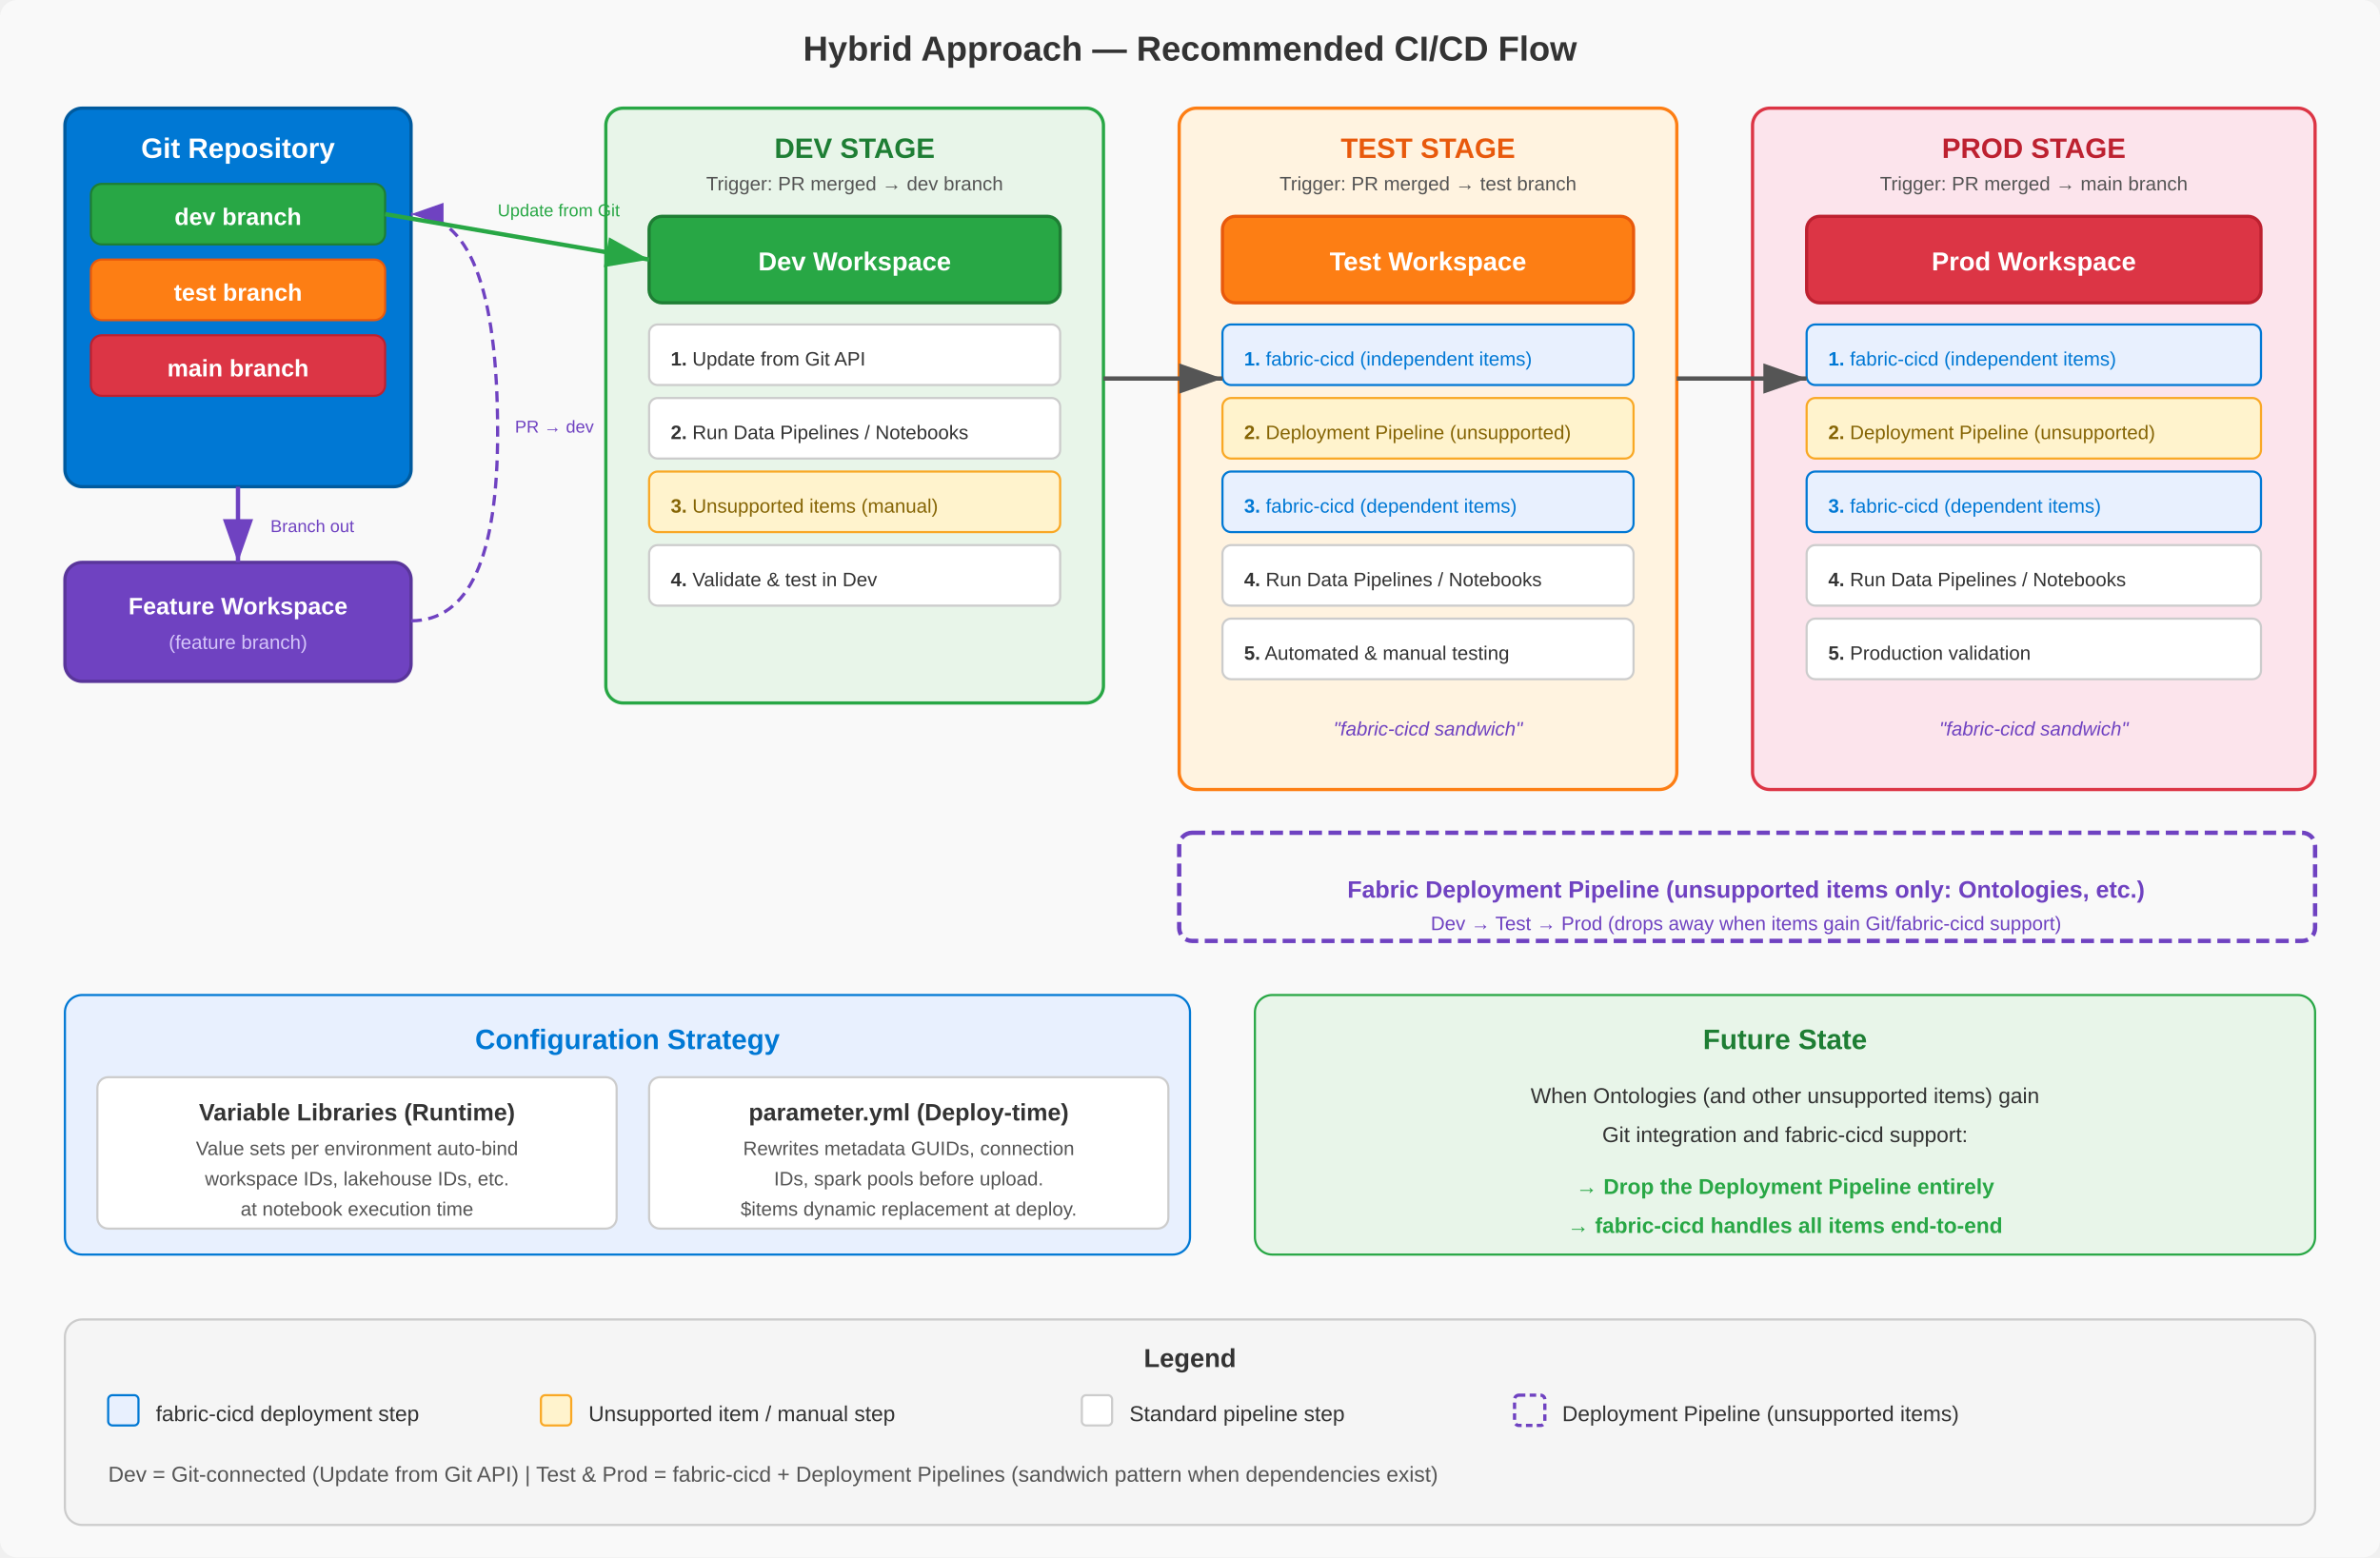
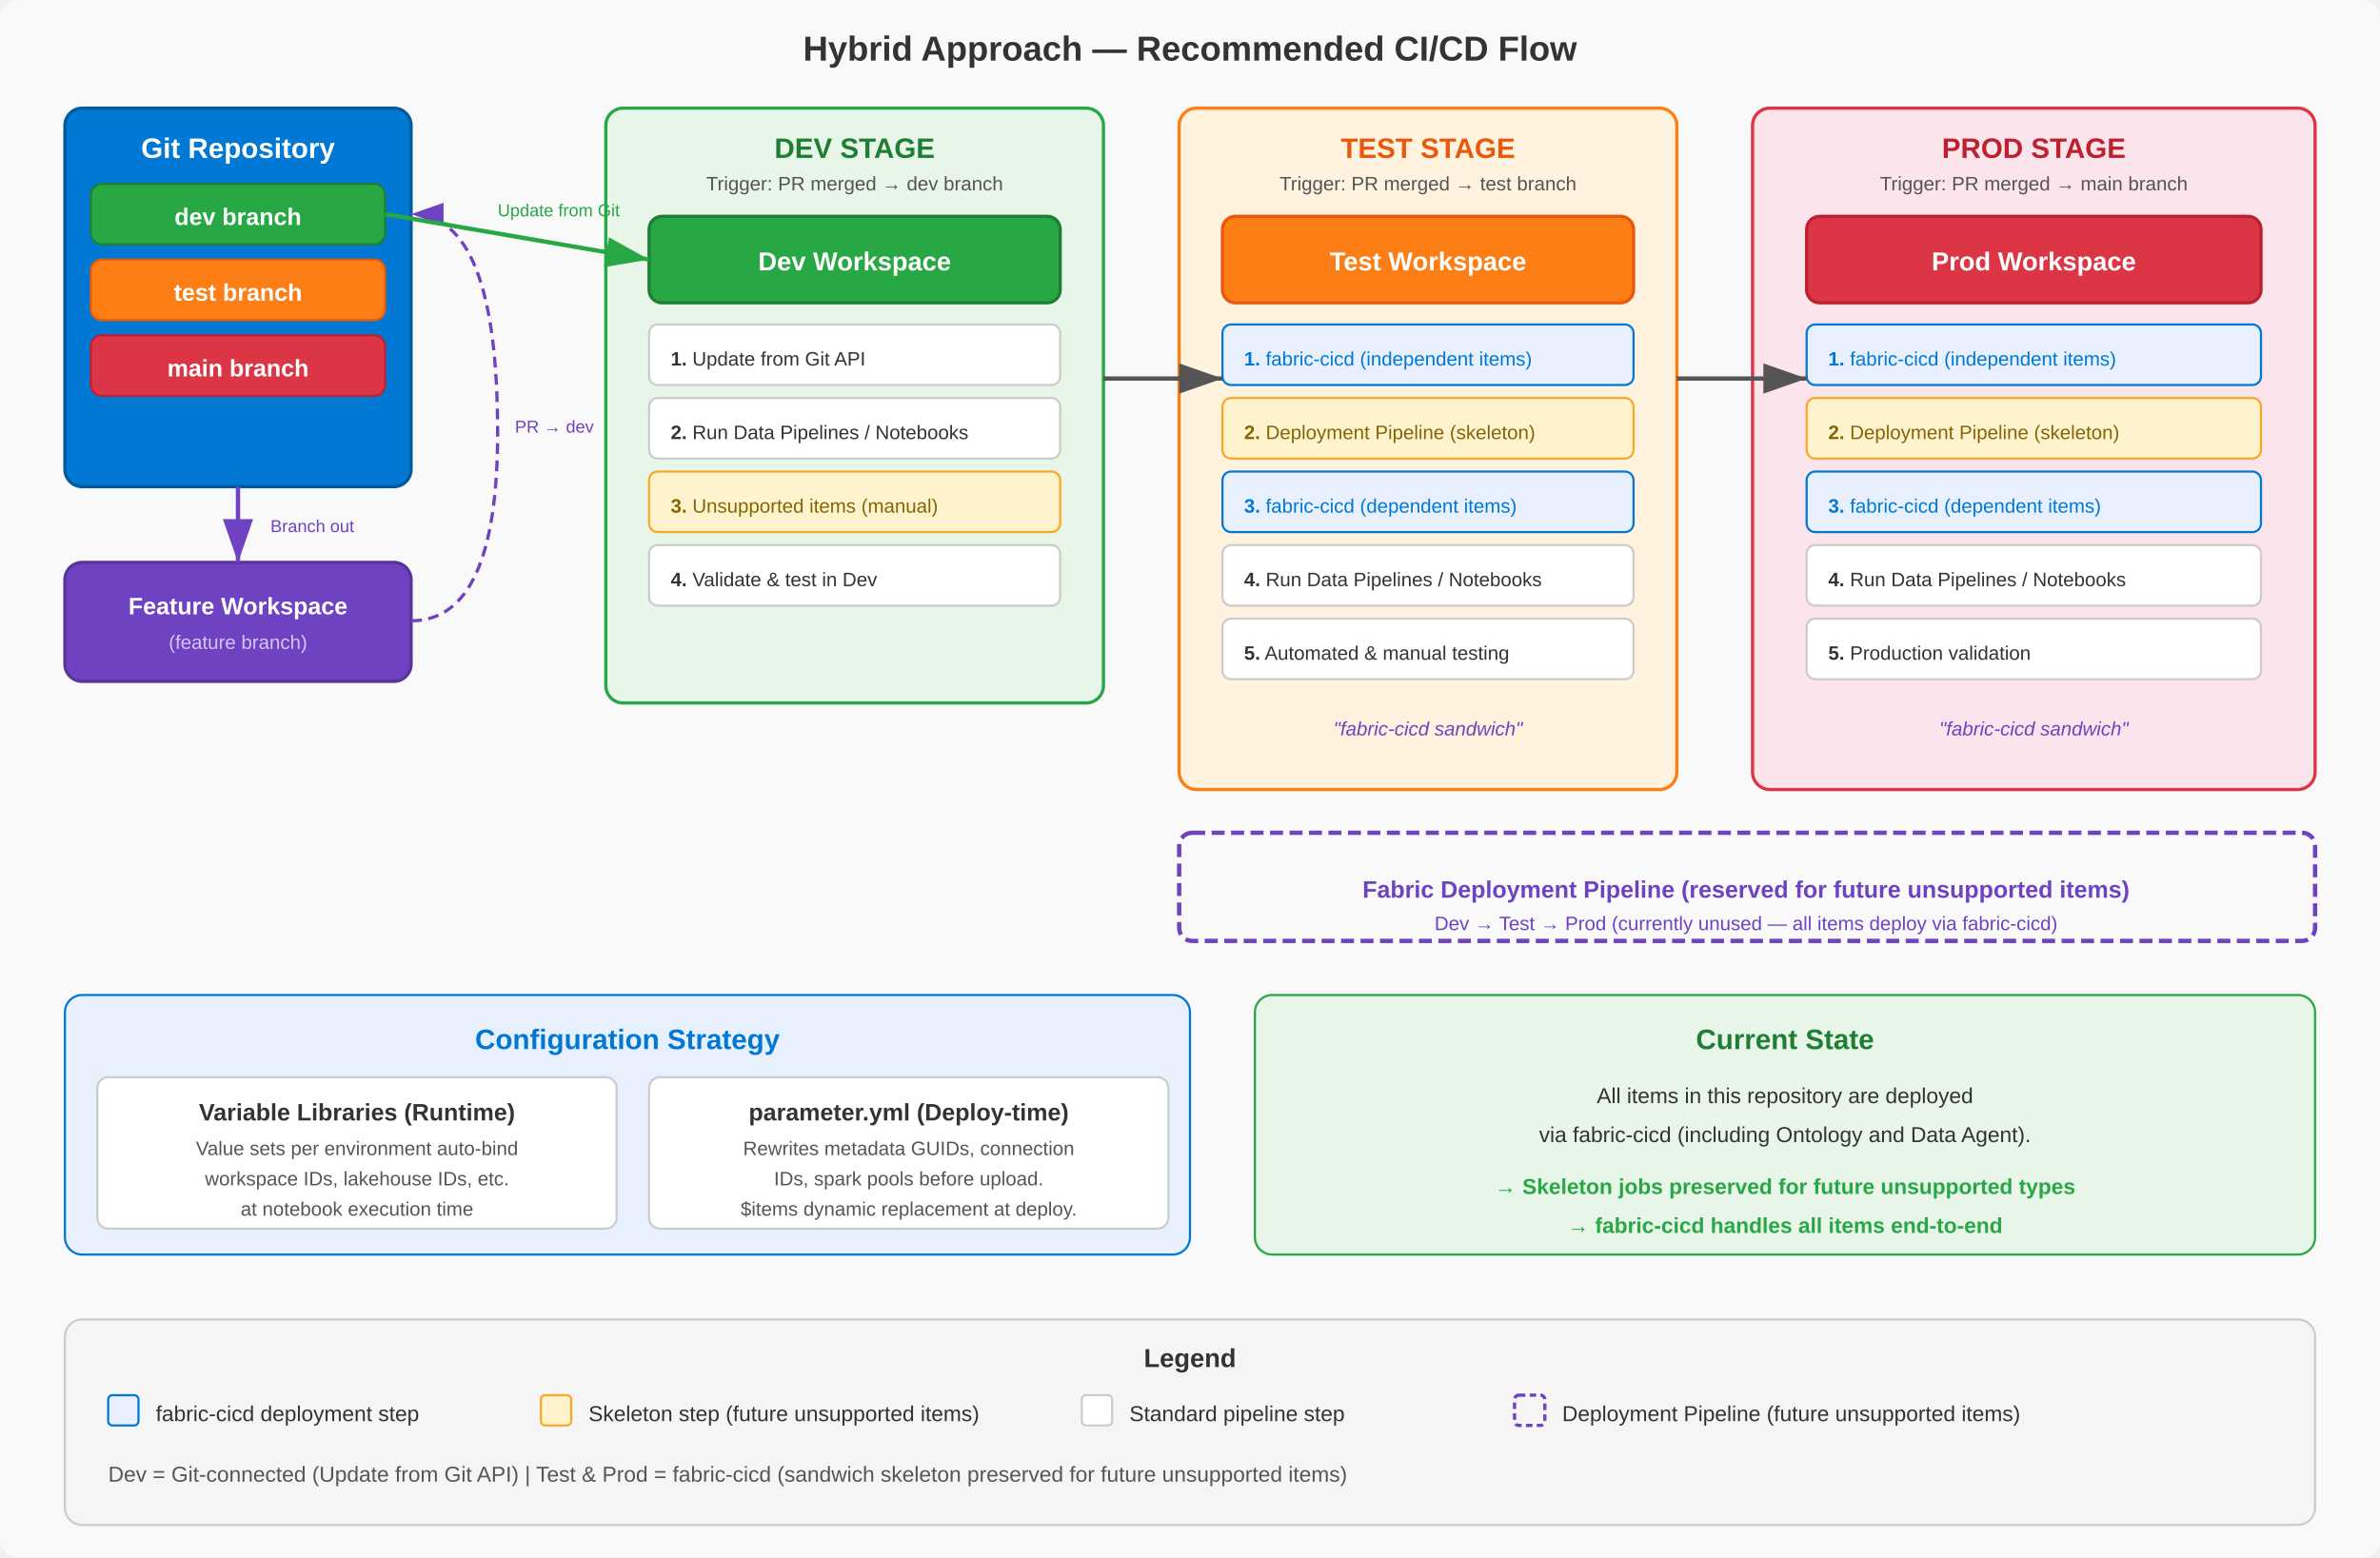
<svg xmlns="http://www.w3.org/2000/svg" viewBox="0 0 1100 720" font-family="Segoe UI, Arial, sans-serif">
  <rect width="1100" height="720" fill="#f9f9f9" rx="8" />
  <text x="550" y="28" text-anchor="middle" font-size="16" font-weight="bold" fill="#333">Hybrid Approach — Recommended CI/CD Flow</text>
  <rect x="30" y="50" width="160" height="175" rx="8" fill="#0078d4" stroke="#005a9e" stroke-width="1.5" />
  <text x="110" y="73" text-anchor="middle" font-size="13" fill="#fff" font-weight="bold">Git Repository</text>
  <rect x="42" y="85" width="136" height="28" rx="5" fill="#28a745" stroke="#1e7e34" stroke-width="1" />
  <text x="110" y="104" text-anchor="middle" font-size="11" fill="#fff" font-weight="bold">dev branch</text>
  <rect x="42" y="120" width="136" height="28" rx="5" fill="#fd7e14" stroke="#e8590c" stroke-width="1" />
  <text x="110" y="139" text-anchor="middle" font-size="11" fill="#fff" font-weight="bold">test branch</text>
  <rect x="42" y="155" width="136" height="28" rx="5" fill="#dc3545" stroke="#bd2130" stroke-width="1" />
  <text x="110" y="174" text-anchor="middle" font-size="11" fill="#fff" font-weight="bold">main branch</text>
  <rect x="30" y="260" width="160" height="55" rx="8" fill="#6f42c1" stroke="#59359a" stroke-width="1.5" />
  <text x="110" y="284" text-anchor="middle" font-size="11" fill="#fff" font-weight="bold">Feature Workspace</text>
  <text x="110" y="300" text-anchor="middle" font-size="9" fill="#d4c5f9">(feature branch)</text>
  <line x1="110" y1="225" x2="110" y2="260" stroke="#6f42c1" stroke-width="2" marker-end="url(#arrowPurple)" />
  <text x="125" y="246" font-size="8" fill="#6f42c1">Branch out</text>
  <path d="M 190 287 Q 230 287 230 200 Q 230 99 190 99" fill="none" stroke="#6f42c1" stroke-width="1.5" stroke-dasharray="5,3" marker-end="url(#arrowPurple)" />
  <text x="238" y="200" font-size="8" fill="#6f42c1">PR → dev</text>
  <rect x="280" y="50" width="230" height="275" rx="8" fill="#e8f5e9" stroke="#28a745" stroke-width="1.5" />
  <text x="395" y="73" text-anchor="middle" font-size="13" font-weight="bold" fill="#1e7e34">DEV STAGE</text>
  <text x="395" y="88" text-anchor="middle" font-size="9" fill="#555">Trigger: PR merged → dev branch</text>
  <rect x="300" y="100" width="190" height="40" rx="6" fill="#28a745" stroke="#1e7e34" stroke-width="1.5" />
  <text x="395" y="125" text-anchor="middle" font-size="12" fill="#fff" font-weight="bold">Dev Workspace</text>
  <line x1="178" y1="99" x2="300" y2="120" stroke="#28a745" stroke-width="2" marker-end="url(#arrowGreen)" />
  <text x="230" y="100" font-size="8" fill="#28a745">Update from Git</text>
  <rect x="300" y="150" width="190" height="28" rx="4" fill="#fff" stroke="#ccc" stroke-width="1" />
  <text x="310" y="169" font-size="9" fill="#333">
    <tspan font-weight="bold">1.</tspan> Update from Git API</text>
  <rect x="300" y="184" width="190" height="28" rx="4" fill="#fff" stroke="#ccc" stroke-width="1" />
  <text x="310" y="203" font-size="9" fill="#333">
    <tspan font-weight="bold">2.</tspan> Run Data Pipelines / Notebooks</text>
  <rect x="300" y="218" width="190" height="28" rx="4" fill="#fff3cd" stroke="#f9a825" stroke-width="1" />
  <text x="310" y="237" font-size="9" fill="#856404">
    <tspan font-weight="bold">3.</tspan> Unsupported items (manual)</text>
  <rect x="300" y="252" width="190" height="28" rx="4" fill="#fff" stroke="#ccc" stroke-width="1" />
  <text x="310" y="271" font-size="9" fill="#333">
    <tspan font-weight="bold">4.</tspan> Validate &amp; test in Dev</text>
  <rect x="545" y="50" width="230" height="315" rx="8" fill="#fff3e0" stroke="#fd7e14" stroke-width="1.5" />
  <text x="660" y="73" text-anchor="middle" font-size="13" font-weight="bold" fill="#e8590c">TEST STAGE</text>
  <text x="660" y="88" text-anchor="middle" font-size="9" fill="#555">Trigger: PR merged → test branch</text>
  <rect x="565" y="100" width="190" height="40" rx="6" fill="#fd7e14" stroke="#e8590c" stroke-width="1.5" />
  <text x="660" y="125" text-anchor="middle" font-size="12" fill="#fff" font-weight="bold">Test Workspace</text>
  <rect x="565" y="150" width="190" height="28" rx="4" fill="#e8f0fe" stroke="#0078d4" stroke-width="1" />
  <text x="575" y="169" font-size="9" fill="#0078d4">
    <tspan font-weight="bold">1.</tspan> fabric-cicd (independent items)</text>
  <rect x="565" y="184" width="190" height="28" rx="4" fill="#fff3cd" stroke="#f9a825" stroke-width="1" />
  <text x="575" y="203" font-size="9" fill="#856404">
-     <tspan font-weight="bold">2.</tspan> Deployment Pipeline (unsupported)</text>
+     <tspan font-weight="bold">2.</tspan> Deployment Pipeline (skeleton)</text>
  <rect x="565" y="218" width="190" height="28" rx="4" fill="#e8f0fe" stroke="#0078d4" stroke-width="1" />
  <text x="575" y="237" font-size="9" fill="#0078d4">
    <tspan font-weight="bold">3.</tspan> fabric-cicd (dependent items)</text>
  <rect x="565" y="252" width="190" height="28" rx="4" fill="#fff" stroke="#ccc" stroke-width="1" />
  <text x="575" y="271" font-size="9" fill="#333">
    <tspan font-weight="bold">4.</tspan> Run Data Pipelines / Notebooks</text>
  <rect x="565" y="286" width="190" height="28" rx="4" fill="#fff" stroke="#ccc" stroke-width="1" />
  <text x="575" y="305" font-size="9" fill="#333">
    <tspan font-weight="bold">5.</tspan> Automated &amp; manual testing</text>
  <text x="660" y="340" text-anchor="middle" font-size="9" font-style="italic" fill="#6f42c1">"fabric-cicd sandwich"</text>
  <line x1="510" y1="175" x2="565" y2="175" stroke="#555" stroke-width="2" marker-end="url(#arrow)" />
  <rect x="810" y="50" width="260" height="315" rx="8" fill="#fce4ec" stroke="#dc3545" stroke-width="1.5" />
  <text x="940" y="73" text-anchor="middle" font-size="13" font-weight="bold" fill="#bd2130">PROD STAGE</text>
  <text x="940" y="88" text-anchor="middle" font-size="9" fill="#555">Trigger: PR merged → main branch</text>
  <rect x="835" y="100" width="210" height="40" rx="6" fill="#dc3545" stroke="#bd2130" stroke-width="1.5" />
  <text x="940" y="125" text-anchor="middle" font-size="12" fill="#fff" font-weight="bold">Prod Workspace</text>
  <rect x="835" y="150" width="210" height="28" rx="4" fill="#e8f0fe" stroke="#0078d4" stroke-width="1" />
  <text x="845" y="169" font-size="9" fill="#0078d4">
    <tspan font-weight="bold">1.</tspan> fabric-cicd (independent items)</text>
  <rect x="835" y="184" width="210" height="28" rx="4" fill="#fff3cd" stroke="#f9a825" stroke-width="1" />
  <text x="845" y="203" font-size="9" fill="#856404">
-     <tspan font-weight="bold">2.</tspan> Deployment Pipeline (unsupported)</text>
+     <tspan font-weight="bold">2.</tspan> Deployment Pipeline (skeleton)</text>
  <rect x="835" y="218" width="210" height="28" rx="4" fill="#e8f0fe" stroke="#0078d4" stroke-width="1" />
  <text x="845" y="237" font-size="9" fill="#0078d4">
    <tspan font-weight="bold">3.</tspan> fabric-cicd (dependent items)</text>
  <rect x="835" y="252" width="210" height="28" rx="4" fill="#fff" stroke="#ccc" stroke-width="1" />
  <text x="845" y="271" font-size="9" fill="#333">
    <tspan font-weight="bold">4.</tspan> Run Data Pipelines / Notebooks</text>
  <rect x="835" y="286" width="210" height="28" rx="4" fill="#fff" stroke="#ccc" stroke-width="1" />
  <text x="845" y="305" font-size="9" fill="#333">
    <tspan font-weight="bold">5.</tspan> Production validation</text>
  <text x="940" y="340" text-anchor="middle" font-size="9" font-style="italic" fill="#6f42c1">"fabric-cicd sandwich"</text>
  <line x1="775" y1="175" x2="835" y2="175" stroke="#555" stroke-width="2" marker-end="url(#arrow)" />
  <rect x="545" y="385" width="525" height="50" rx="6" fill="none" stroke="#6f42c1" stroke-width="2" stroke-dasharray="6,3" />
-   <text x="807" y="415" text-anchor="middle" font-size="11" fill="#6f42c1" font-weight="bold">Fabric Deployment Pipeline (unsupported items only: Ontologies, etc.)</text>
-   <text x="807" y="430" text-anchor="middle" font-size="9" fill="#6f42c1">Dev → Test → Prod (drops away when items gain Git/fabric-cicd support)</text>
+   <text x="807" y="415" text-anchor="middle" font-size="11" fill="#6f42c1" font-weight="bold">Fabric Deployment Pipeline (reserved for future unsupported items)</text>
+   <text x="807" y="430" text-anchor="middle" font-size="9" fill="#6f42c1">Dev → Test → Prod (currently unused — all items deploy via fabric-cicd)</text>
  <rect x="30" y="460" width="520" height="120" rx="8" fill="#e8f0fe" stroke="#0078d4" stroke-width="1" />
  <text x="290" y="485" text-anchor="middle" font-size="13" font-weight="bold" fill="#0078d4">Configuration Strategy</text>
  <rect x="45" y="498" width="240" height="70" rx="5" fill="#fff" stroke="#ccc" stroke-width="1" />
  <text x="165" y="518" text-anchor="middle" font-size="11" font-weight="bold" fill="#333">Variable Libraries (Runtime)</text>
  <text x="165" y="534" text-anchor="middle" font-size="9" fill="#555">Value sets per environment auto-bind</text>
  <text x="165" y="548" text-anchor="middle" font-size="9" fill="#555">workspace IDs, lakehouse IDs, etc.</text>
  <text x="165" y="562" text-anchor="middle" font-size="9" fill="#555">at notebook execution time</text>
  <rect x="300" y="498" width="240" height="70" rx="5" fill="#fff" stroke="#ccc" stroke-width="1" />
  <text x="420" y="518" text-anchor="middle" font-size="11" font-weight="bold" fill="#333">parameter.yml (Deploy-time)</text>
  <text x="420" y="534" text-anchor="middle" font-size="9" fill="#555">Rewrites metadata GUIDs, connection</text>
  <text x="420" y="548" text-anchor="middle" font-size="9" fill="#555">IDs, spark pools before upload.</text>
  <text x="420" y="562" text-anchor="middle" font-size="9" fill="#555">$items dynamic replacement at deploy.</text>
  <rect x="580" y="460" width="490" height="120" rx="8" fill="#e8f5e9" stroke="#28a745" stroke-width="1" />
-   <text x="825" y="485" text-anchor="middle" font-size="13" font-weight="bold" fill="#1e7e34">Future State</text>
-   <text x="825" y="510" text-anchor="middle" font-size="10" fill="#333">When Ontologies (and other unsupported items) gain</text>
-   <text x="825" y="528" text-anchor="middle" font-size="10" fill="#333">Git integration and fabric-cicd support:</text>
-   <text x="825" y="552" text-anchor="middle" font-size="10" fill="#28a745" font-weight="bold">→ Drop the Deployment Pipeline entirely</text>
+   <text x="825" y="485" text-anchor="middle" font-size="13" font-weight="bold" fill="#1e7e34">Current State</text>
+   <text x="825" y="510" text-anchor="middle" font-size="10" fill="#333">All items in this repository are deployed</text>
+   <text x="825" y="528" text-anchor="middle" font-size="10" fill="#333">via fabric-cicd (including Ontology and Data Agent).</text>
+   <text x="825" y="552" text-anchor="middle" font-size="10" fill="#28a745" font-weight="bold">→ Skeleton jobs preserved for future unsupported types</text>
  <text x="825" y="570" text-anchor="middle" font-size="10" fill="#28a745" font-weight="bold">→ fabric-cicd handles all items end-to-end</text>
  <rect x="30" y="610" width="1040" height="95" rx="8" fill="#f5f5f5" stroke="#ccc" stroke-width="1" />
  <text x="550" y="632" text-anchor="middle" font-size="12" font-weight="bold" fill="#333">Legend</text>
  <rect x="50" y="645" width="14" height="14" rx="2" fill="#e8f0fe" stroke="#0078d4" stroke-width="1" />
  <text x="72" y="657" font-size="10" fill="#333">fabric-cicd deployment step</text>
  <rect x="250" y="645" width="14" height="14" rx="2" fill="#fff3cd" stroke="#f9a825" stroke-width="1" />
-   <text x="272" y="657" font-size="10" fill="#333">Unsupported item / manual step</text>
+   <text x="272" y="657" font-size="10" fill="#333">Skeleton step (future unsupported items)</text>
  <rect x="500" y="645" width="14" height="14" rx="2" fill="#fff" stroke="#ccc" stroke-width="1" />
  <text x="522" y="657" font-size="10" fill="#333">Standard pipeline step</text>
  <rect x="700" y="645" width="14" height="14" rx="2" fill="none" stroke="#6f42c1" stroke-width="1.5" stroke-dasharray="3,2" />
-   <text x="722" y="657" font-size="10" fill="#333">Deployment Pipeline (unsupported items)</text>
-   <text x="50" y="685" font-size="10" fill="#555">Dev = Git-connected (Update from Git API) | Test &amp; Prod = fabric-cicd + Deployment Pipelines (sandwich pattern when dependencies exist)</text>
+   <text x="722" y="657" font-size="10" fill="#333">Deployment Pipeline (future unsupported items)</text>
+   <text x="50" y="685" font-size="10" fill="#555">Dev = Git-connected (Update from Git API) | Test &amp; Prod = fabric-cicd (sandwich skeleton preserved for future unsupported items)</text>
  <defs>
    <marker id="arrow" markerWidth="10" markerHeight="7" refX="10" refY="3.5" orient="auto">
      <polygon points="0 0, 10 3.5, 0 7" fill="#555" />
    </marker>
    <marker id="arrowGreen" markerWidth="10" markerHeight="7" refX="10" refY="3.5" orient="auto">
      <polygon points="0 0, 10 3.5, 0 7" fill="#28a745" />
    </marker>
    <marker id="arrowPurple" markerWidth="10" markerHeight="7" refX="10" refY="3.5" orient="auto">
      <polygon points="0 0, 10 3.5, 0 7" fill="#6f42c1" />
    </marker>
  </defs>
</svg>
